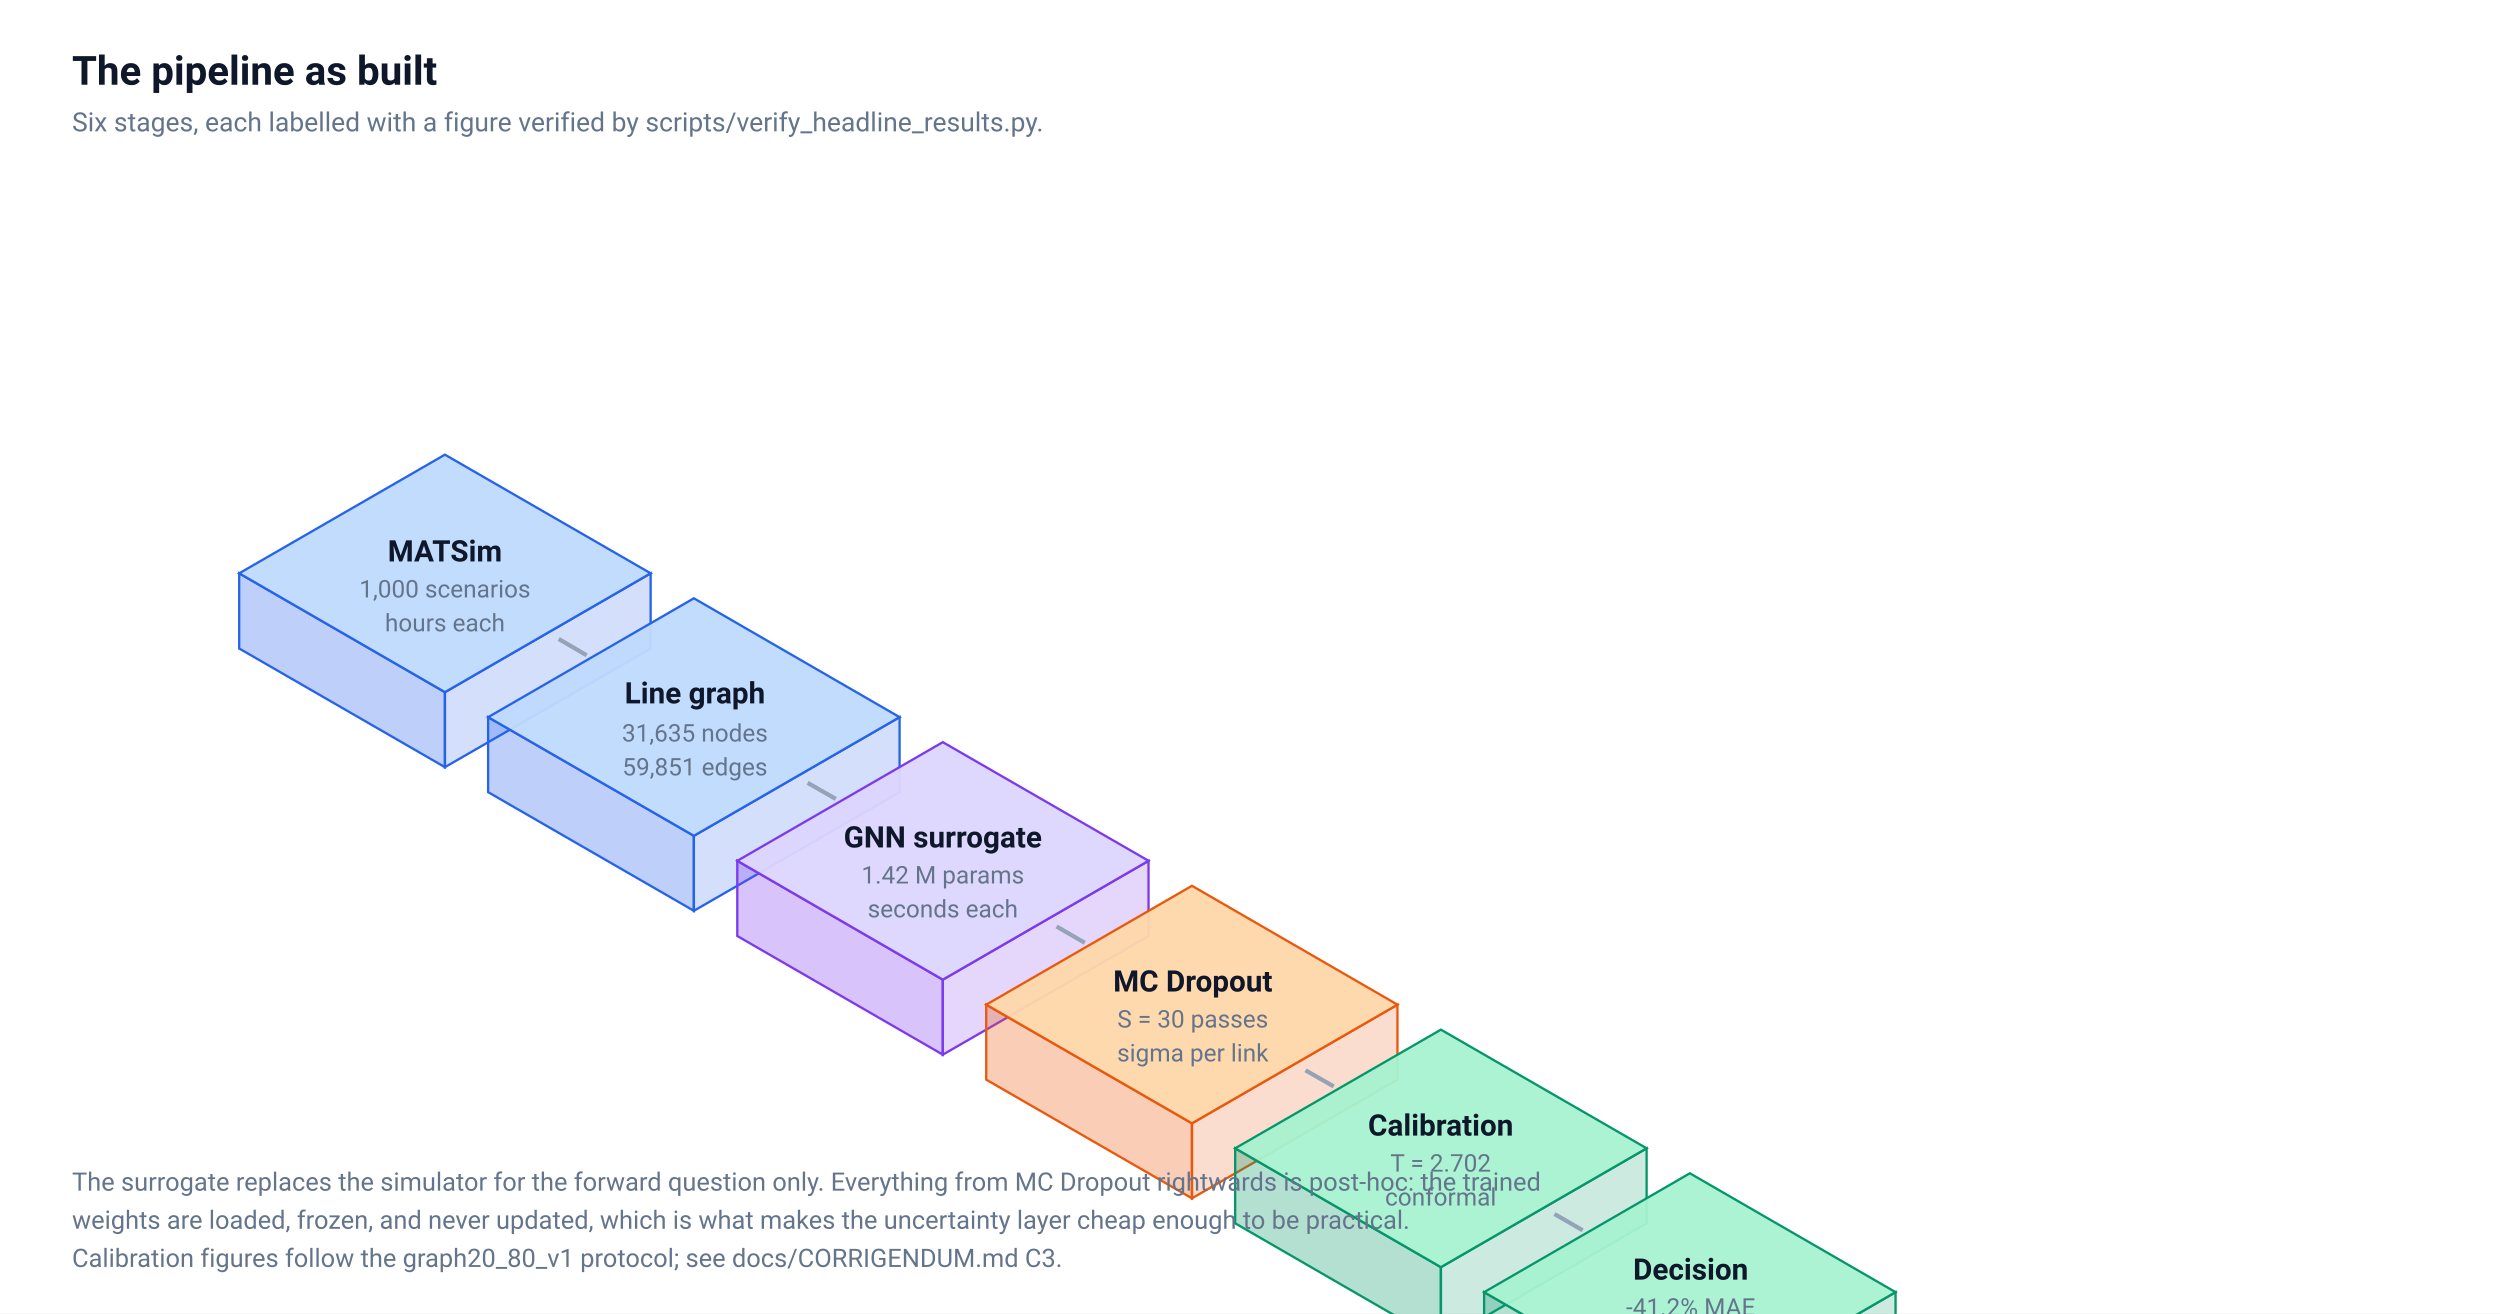
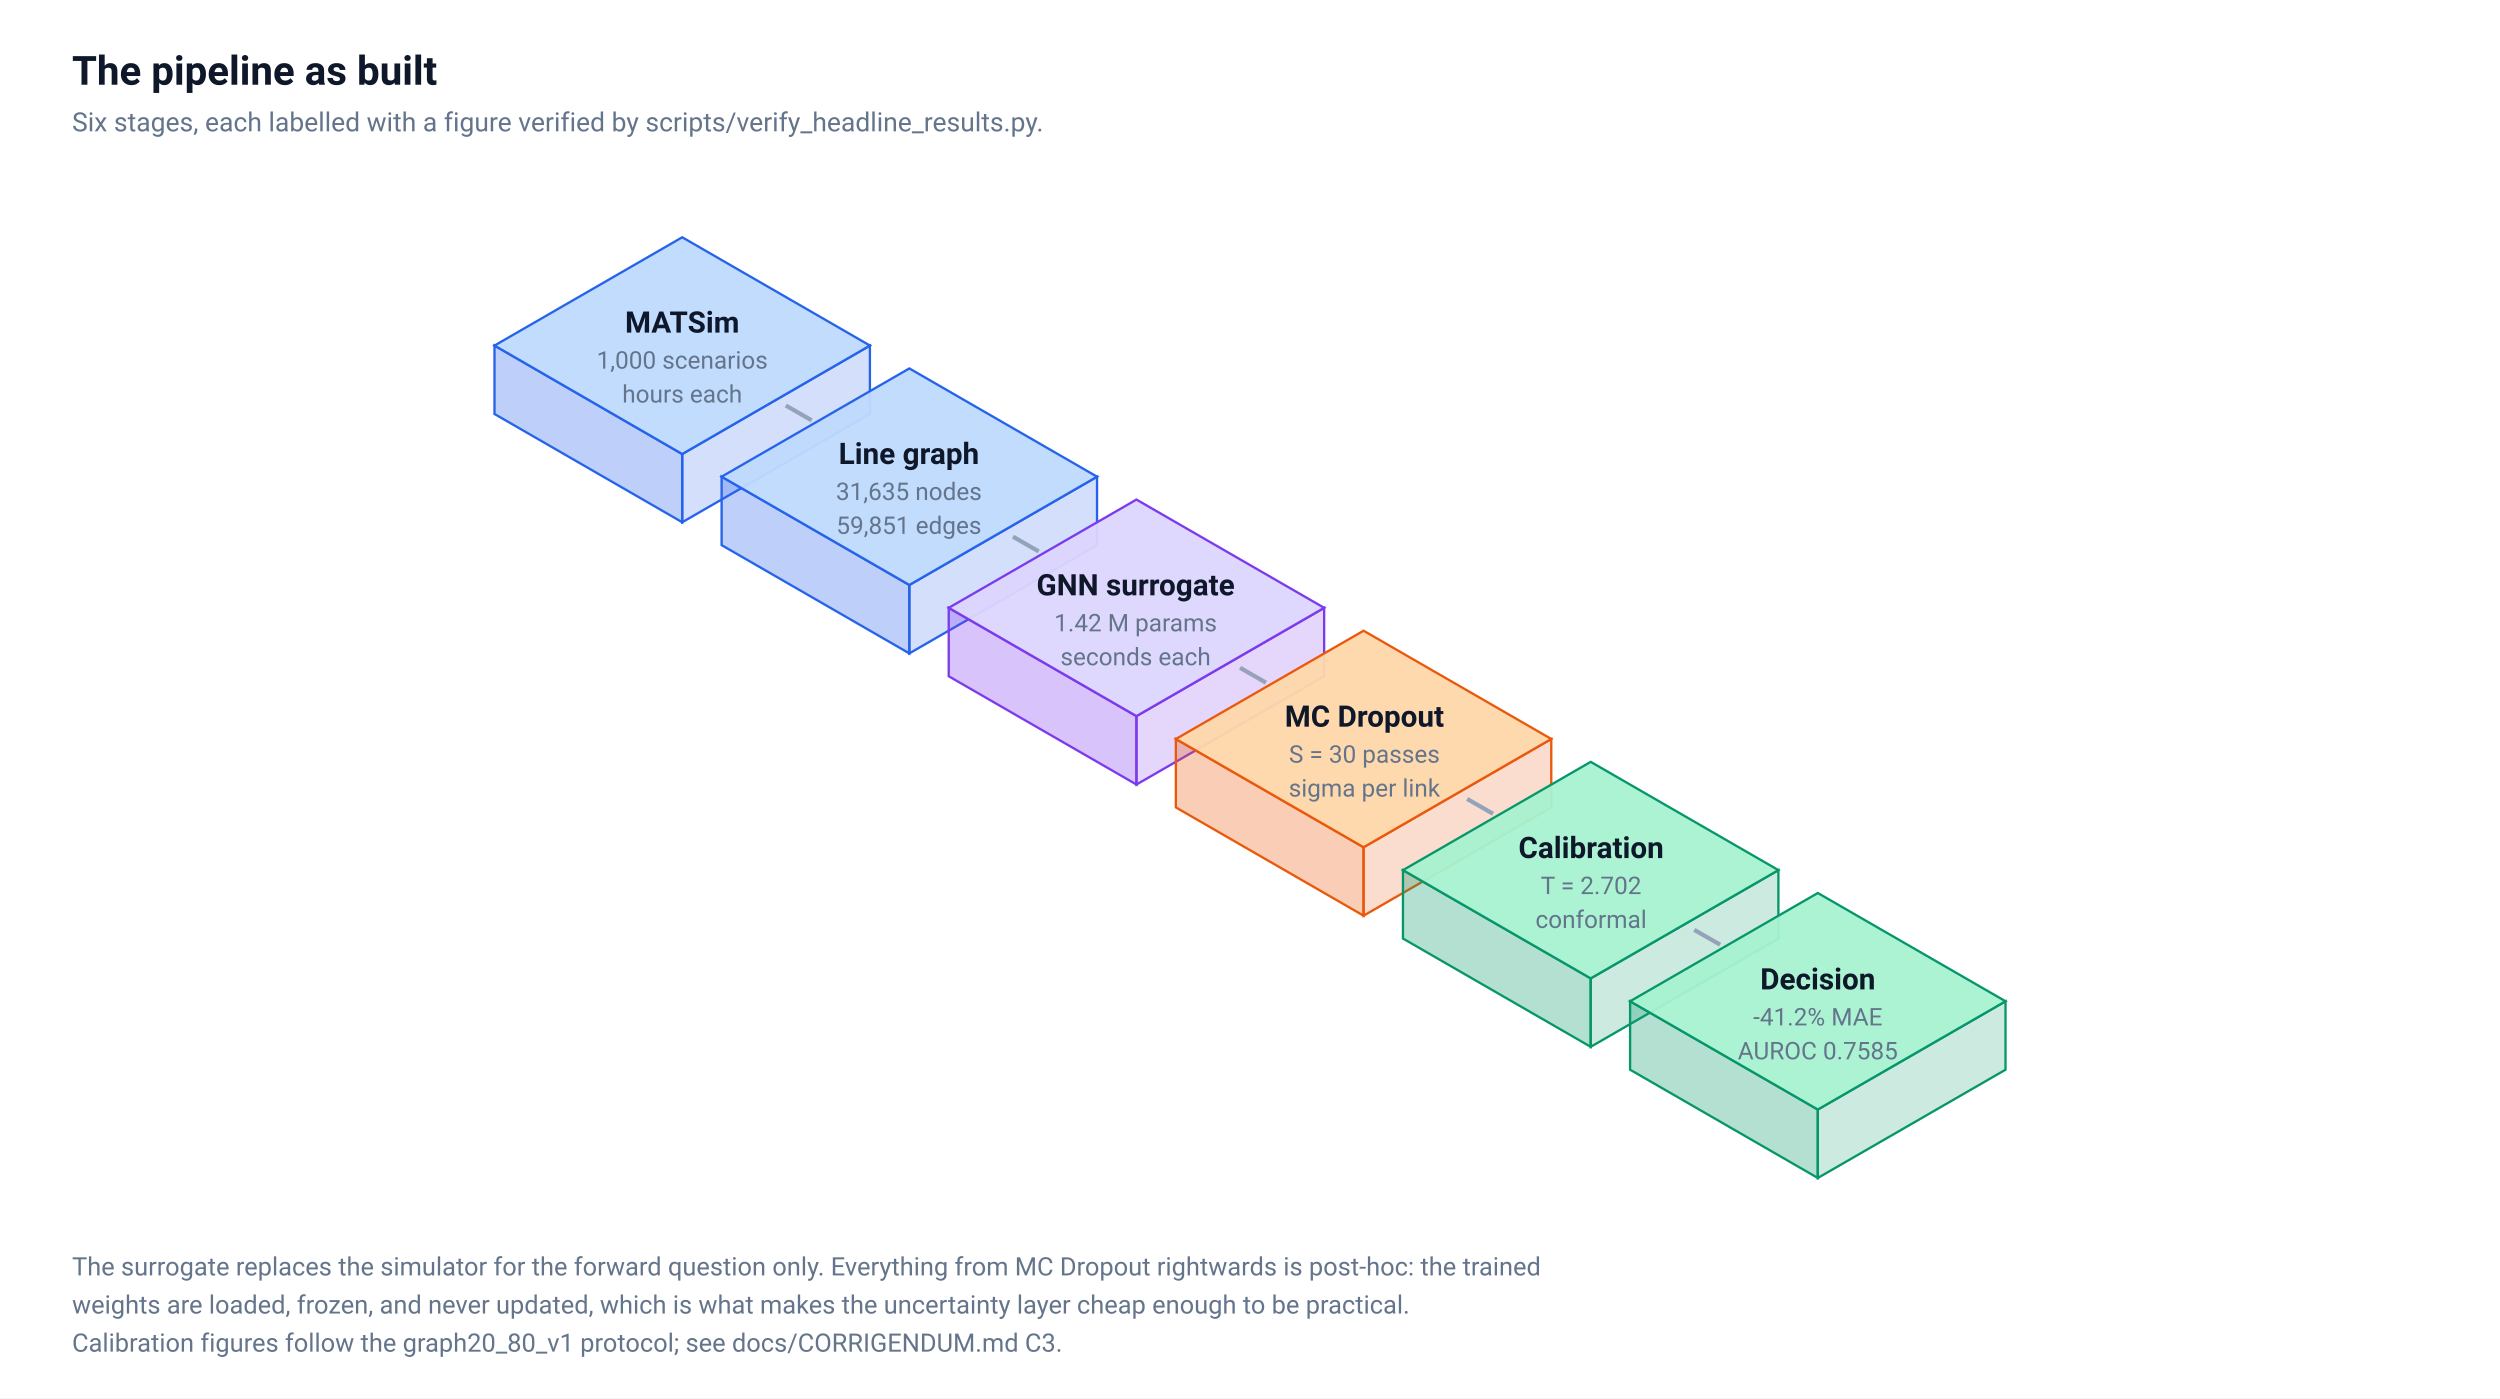
- <svg xmlns="http://www.w3.org/2000/svg" viewBox="0 0 1180 620" width="1180" height="620" font-family="-apple-system, BlinkMacSystemFont, 'Segoe UI', Roboto, Helvetica, Arial, sans-serif">
-   <rect width="1180" height="620" fill="#ffffff" />
+ <svg xmlns="http://www.w3.org/2000/svg" viewBox="0 0 1180 660" width="1180" height="660" font-family="-apple-system, BlinkMacSystemFont, 'Segoe UI', Roboto, Helvetica, Arial, sans-serif">
+   <rect width="1180" height="660" fill="#ffffff" />
  <style>
    .h { fill:#0f172a; font-size:19px; font-weight:600; }
    .s { fill:#64748b; font-size:12.5px; }
    .lbl { fill:#0f172a; font-size:14px; font-weight:600; }
    .sub { fill:#64748b; font-size:11.5px; }
    .mono { font-family:ui-monospace,SFMono-Regular,Menlo,Consolas,monospace; font-size:11.5px; fill:#334155; }
    .cap { fill:#64748b; font-size:12px; }
  </style>
  <text class="h" x="34" y="40">The pipeline as built</text>
  <text class="s" x="34" y="62">Six stages, each labelled with a figure verified by scripts/verify_headline_results.py.</text>
-   <polygon points="112.9,270.6 210.0,326.7 210.0,362.1 112.9,306.1" fill="#2563eb" fill-opacity="0.3" stroke="#2563eb" stroke-width="1.1" />
-   <polygon points="307.1,270.6 210.0,326.7 210.0,362.1 307.1,306.1" fill="#2563eb" fill-opacity="0.2" stroke="#2563eb" stroke-width="1.1" />
-   <polygon points="210.0,214.6 307.1,270.6 210.0,326.7 112.9,270.6" fill="#bfdbfe" fill-opacity="0.95" stroke="#2563eb" stroke-width="1.1" />
-   <text class="lbl" x="210" y="265" text-anchor="middle">MATSim</text>
-   <text class="sub" x="210" y="282" text-anchor="middle">1,000 scenarios</text>
-   <text class="sub" x="210" y="298" text-anchor="middle">hours each</text>
-   <line x1="263.7" y1="301.6" x2="276.9" y2="309.3" stroke="#94a3b8" stroke-width="2" />
-   <polygon points="230.4,338.5 327.5,394.5 327.5,429.9 230.4,373.9" fill="#2563eb" fill-opacity="0.3" stroke="#2563eb" stroke-width="1.1" />
-   <polygon points="424.6,338.5 327.5,394.5 327.5,429.9 424.6,373.9" fill="#2563eb" fill-opacity="0.2" stroke="#2563eb" stroke-width="1.1" />
-   <polygon points="327.5,282.4 424.6,338.5 327.5,394.5 230.4,338.5" fill="#bfdbfe" fill-opacity="0.95" stroke="#2563eb" stroke-width="1.1" />
-   <text class="lbl" x="328" y="332" text-anchor="middle">Line graph</text>
-   <text class="sub" x="328" y="350" text-anchor="middle">31,635 nodes</text>
-   <text class="sub" x="328" y="366" text-anchor="middle">59,851 edges</text>
-   <line x1="381.2" y1="369.5" x2="394.5" y2="377.1" stroke="#94a3b8" stroke-width="2" />
-   <polygon points="348.0,406.3 445.0,462.4 445.0,497.8 348.0,441.8" fill="#7c3aed" fill-opacity="0.3" stroke="#7c3aed" stroke-width="1.1" />
-   <polygon points="542.1,406.3 445.0,462.4 445.0,497.8 542.1,441.8" fill="#7c3aed" fill-opacity="0.2" stroke="#7c3aed" stroke-width="1.1" />
-   <polygon points="445.0,350.3 542.1,406.3 445.0,462.4 348.0,406.3" fill="#ddd6fe" fill-opacity="0.95" stroke="#7c3aed" stroke-width="1.1" />
-   <text class="lbl" x="445" y="400" text-anchor="middle">GNN surrogate</text>
-   <text class="sub" x="445" y="417" text-anchor="middle">1.42 M params</text>
-   <text class="sub" x="445" y="433" text-anchor="middle">seconds each</text>
-   <line x1="498.7" y1="437.3" x2="512.0" y2="445.0" stroke="#94a3b8" stroke-width="2" />
-   <polygon points="465.5,474.2 562.6,530.2 562.6,565.6 465.5,509.6" fill="#ea580c" fill-opacity="0.3" stroke="#ea580c" stroke-width="1.1" />
-   <polygon points="659.6,474.2 562.6,530.2 562.6,565.6 659.6,509.6" fill="#ea580c" fill-opacity="0.2" stroke="#ea580c" stroke-width="1.1" />
-   <polygon points="562.6,418.1 659.6,474.2 562.6,530.2 465.5,474.2" fill="#fed7aa" fill-opacity="0.95" stroke="#ea580c" stroke-width="1.1" />
-   <text class="lbl" x="563" y="468" text-anchor="middle">MC Dropout</text>
-   <text class="sub" x="563" y="485" text-anchor="middle">S = 30 passes</text>
-   <text class="sub" x="563" y="501" text-anchor="middle">sigma per link</text>
-   <line x1="616.2" y1="505.2" x2="629.5" y2="512.8" stroke="#94a3b8" stroke-width="2" />
-   <polygon points="583.0,542.0 680.1,598.1 680.1,633.5 583.0,577.4" fill="#059669" fill-opacity="0.3" stroke="#059669" stroke-width="1.1" />
-   <polygon points="777.2,542.0 680.1,598.1 680.1,633.5 777.2,577.4" fill="#059669" fill-opacity="0.2" stroke="#059669" stroke-width="1.1" />
-   <polygon points="680.1,486.0 777.2,542.0 680.1,598.1 583.0,542.0" fill="#a7f3d0" fill-opacity="0.95" stroke="#059669" stroke-width="1.1" />
-   <text class="lbl" x="680" y="536" text-anchor="middle">Calibration</text>
-   <text class="sub" x="680" y="553" text-anchor="middle">T = 2.702</text>
-   <text class="sub" x="680" y="569" text-anchor="middle">conformal</text>
-   <line x1="733.7" y1="573.0" x2="747.0" y2="580.7" stroke="#94a3b8" stroke-width="2" />
-   <polygon points="700.5,609.9 797.6,666.0 797.6,701.3 700.5,645.3" fill="#059669" fill-opacity="0.3" stroke="#059669" stroke-width="1.1" />
-   <polygon points="894.7,609.9 797.6,666.0 797.6,701.3 894.7,645.3" fill="#059669" fill-opacity="0.2" stroke="#059669" stroke-width="1.1" />
-   <polygon points="797.6,553.8 894.7,609.9 797.6,666.0 700.5,609.9" fill="#a7f3d0" fill-opacity="0.95" stroke="#059669" stroke-width="1.1" />
-   <text class="lbl" x="798" y="604" text-anchor="middle">Decision</text>
-   <text class="sub" x="798" y="621" text-anchor="middle">-41.2% MAE</text>
-   <text class="sub" x="798" y="637" text-anchor="middle">AUROC 0.7585</text>
-   <text class="cap" x="34" y="562">The surrogate replaces the simulator for the forward question only. Everything from MC Dropout rightwards is post-hoc: the trained</text>
-   <text class="cap" x="34" y="580">weights are loaded, frozen, and never updated, which is what makes the uncertainty layer cheap enough to be practical.</text>
-   <text class="cap" x="34" y="598">Calibration figures follow the graph20_80_v1 protocol; see docs/CORRIGENDUM.md C3.</text>
+   <polygon points="233.4,163.1 322.0,214.3 322.0,246.5 233.4,195.4" fill="#2563eb" fill-opacity="0.3" stroke="#2563eb" stroke-width="1.1" />
+   <polygon points="410.6,163.1 322.0,214.3 322.0,246.5 410.6,195.4" fill="#2563eb" fill-opacity="0.2" stroke="#2563eb" stroke-width="1.1" />
+   <polygon points="322.0,112.0 410.6,163.1 322.0,214.3 233.4,163.1" fill="#bfdbfe" fill-opacity="0.95" stroke="#2563eb" stroke-width="1.1" />
+   <text class="lbl" x="322" y="157" text-anchor="middle">MATSim</text>
+   <text class="sub" x="322" y="174" text-anchor="middle">1,000 scenarios</text>
+   <text class="sub" x="322" y="190" text-anchor="middle">hours each</text>
+   <line x1="370.9" y1="191.4" x2="383.1" y2="198.4" stroke="#94a3b8" stroke-width="2" />
+   <polygon points="340.6,225.0 429.2,276.1 429.2,308.4 340.6,257.3" fill="#2563eb" fill-opacity="0.3" stroke="#2563eb" stroke-width="1.1" />
+   <polygon points="517.8,225.0 429.2,276.1 429.2,308.4 517.8,257.3" fill="#2563eb" fill-opacity="0.2" stroke="#2563eb" stroke-width="1.1" />
+   <polygon points="429.2,173.9 517.8,225.0 429.2,276.1 340.6,225.0" fill="#bfdbfe" fill-opacity="0.95" stroke="#2563eb" stroke-width="1.1" />
+   <text class="lbl" x="429" y="219" text-anchor="middle">Line graph</text>
+   <text class="sub" x="429" y="236" text-anchor="middle">31,635 nodes</text>
+   <text class="sub" x="429" y="252" text-anchor="middle">59,851 edges</text>
+   <line x1="478.1" y1="253.3" x2="490.3" y2="260.3" stroke="#94a3b8" stroke-width="2" />
+   <polygon points="447.8,286.9 536.4,338.0 536.4,370.3 447.8,319.2" fill="#7c3aed" fill-opacity="0.3" stroke="#7c3aed" stroke-width="1.1" />
+   <polygon points="625.0,286.9 536.4,338.0 536.4,370.3 625.0,319.2" fill="#7c3aed" fill-opacity="0.2" stroke="#7c3aed" stroke-width="1.1" />
+   <polygon points="536.4,235.8 625.0,286.9 536.4,338.0 447.8,286.9" fill="#ddd6fe" fill-opacity="0.95" stroke="#7c3aed" stroke-width="1.1" />
+   <text class="lbl" x="536" y="281" text-anchor="middle">GNN surrogate</text>
+   <text class="sub" x="536" y="298" text-anchor="middle">1.42 M params</text>
+   <text class="sub" x="536" y="314" text-anchor="middle">seconds each</text>
+   <line x1="585.3" y1="315.2" x2="597.5" y2="322.2" stroke="#94a3b8" stroke-width="2" />
+   <polygon points="555.0,348.8 643.6,399.9 643.6,432.2 555.0,381.1" fill="#ea580c" fill-opacity="0.3" stroke="#ea580c" stroke-width="1.1" />
+   <polygon points="732.2,348.8 643.6,399.9 643.6,432.2 732.2,381.1" fill="#ea580c" fill-opacity="0.2" stroke="#ea580c" stroke-width="1.1" />
+   <polygon points="643.6,297.7 732.2,348.8 643.6,399.9 555.0,348.8" fill="#fed7aa" fill-opacity="0.95" stroke="#ea580c" stroke-width="1.1" />
+   <text class="lbl" x="644" y="343" text-anchor="middle">MC Dropout</text>
+   <text class="sub" x="644" y="360" text-anchor="middle">S = 30 passes</text>
+   <text class="sub" x="644" y="376" text-anchor="middle">sigma per link</text>
+   <line x1="692.5" y1="377.1" x2="704.7" y2="384.1" stroke="#94a3b8" stroke-width="2" />
+   <polygon points="662.2,410.7 750.8,461.8 750.8,494.1 662.2,443.0" fill="#059669" fill-opacity="0.3" stroke="#059669" stroke-width="1.1" />
+   <polygon points="839.4,410.7 750.8,461.8 750.8,494.1 839.4,443.0" fill="#059669" fill-opacity="0.2" stroke="#059669" stroke-width="1.1" />
+   <polygon points="750.8,359.6 839.4,410.7 750.8,461.8 662.2,410.7" fill="#a7f3d0" fill-opacity="0.95" stroke="#059669" stroke-width="1.1" />
+   <text class="lbl" x="751" y="405" text-anchor="middle">Calibration</text>
+   <text class="sub" x="751" y="422" text-anchor="middle">T = 2.702</text>
+   <text class="sub" x="751" y="438" text-anchor="middle">conformal</text>
+   <line x1="799.7" y1="438.9" x2="811.9" y2="445.9" stroke="#94a3b8" stroke-width="2" />
+   <polygon points="769.4,472.6 858.0,523.7 858.0,556.0 769.4,504.9" fill="#059669" fill-opacity="0.3" stroke="#059669" stroke-width="1.1" />
+   <polygon points="946.6,472.6 858.0,523.7 858.0,556.0 946.6,504.9" fill="#059669" fill-opacity="0.2" stroke="#059669" stroke-width="1.1" />
+   <polygon points="858.0,421.5 946.6,472.6 858.0,523.7 769.4,472.6" fill="#a7f3d0" fill-opacity="0.95" stroke="#059669" stroke-width="1.1" />
+   <text class="lbl" x="858" y="467" text-anchor="middle">Decision</text>
+   <text class="sub" x="858" y="484" text-anchor="middle">-41.2% MAE</text>
+   <text class="sub" x="858" y="500" text-anchor="middle">AUROC 0.7585</text>
+   <text class="cap" x="34" y="602">The surrogate replaces the simulator for the forward question only. Everything from MC Dropout rightwards is post-hoc: the trained</text>
+   <text class="cap" x="34" y="620">weights are loaded, frozen, and never updated, which is what makes the uncertainty layer cheap enough to be practical.</text>
+   <text class="cap" x="34" y="638">Calibration figures follow the graph20_80_v1 protocol; see docs/CORRIGENDUM.md C3.</text>
</svg>
